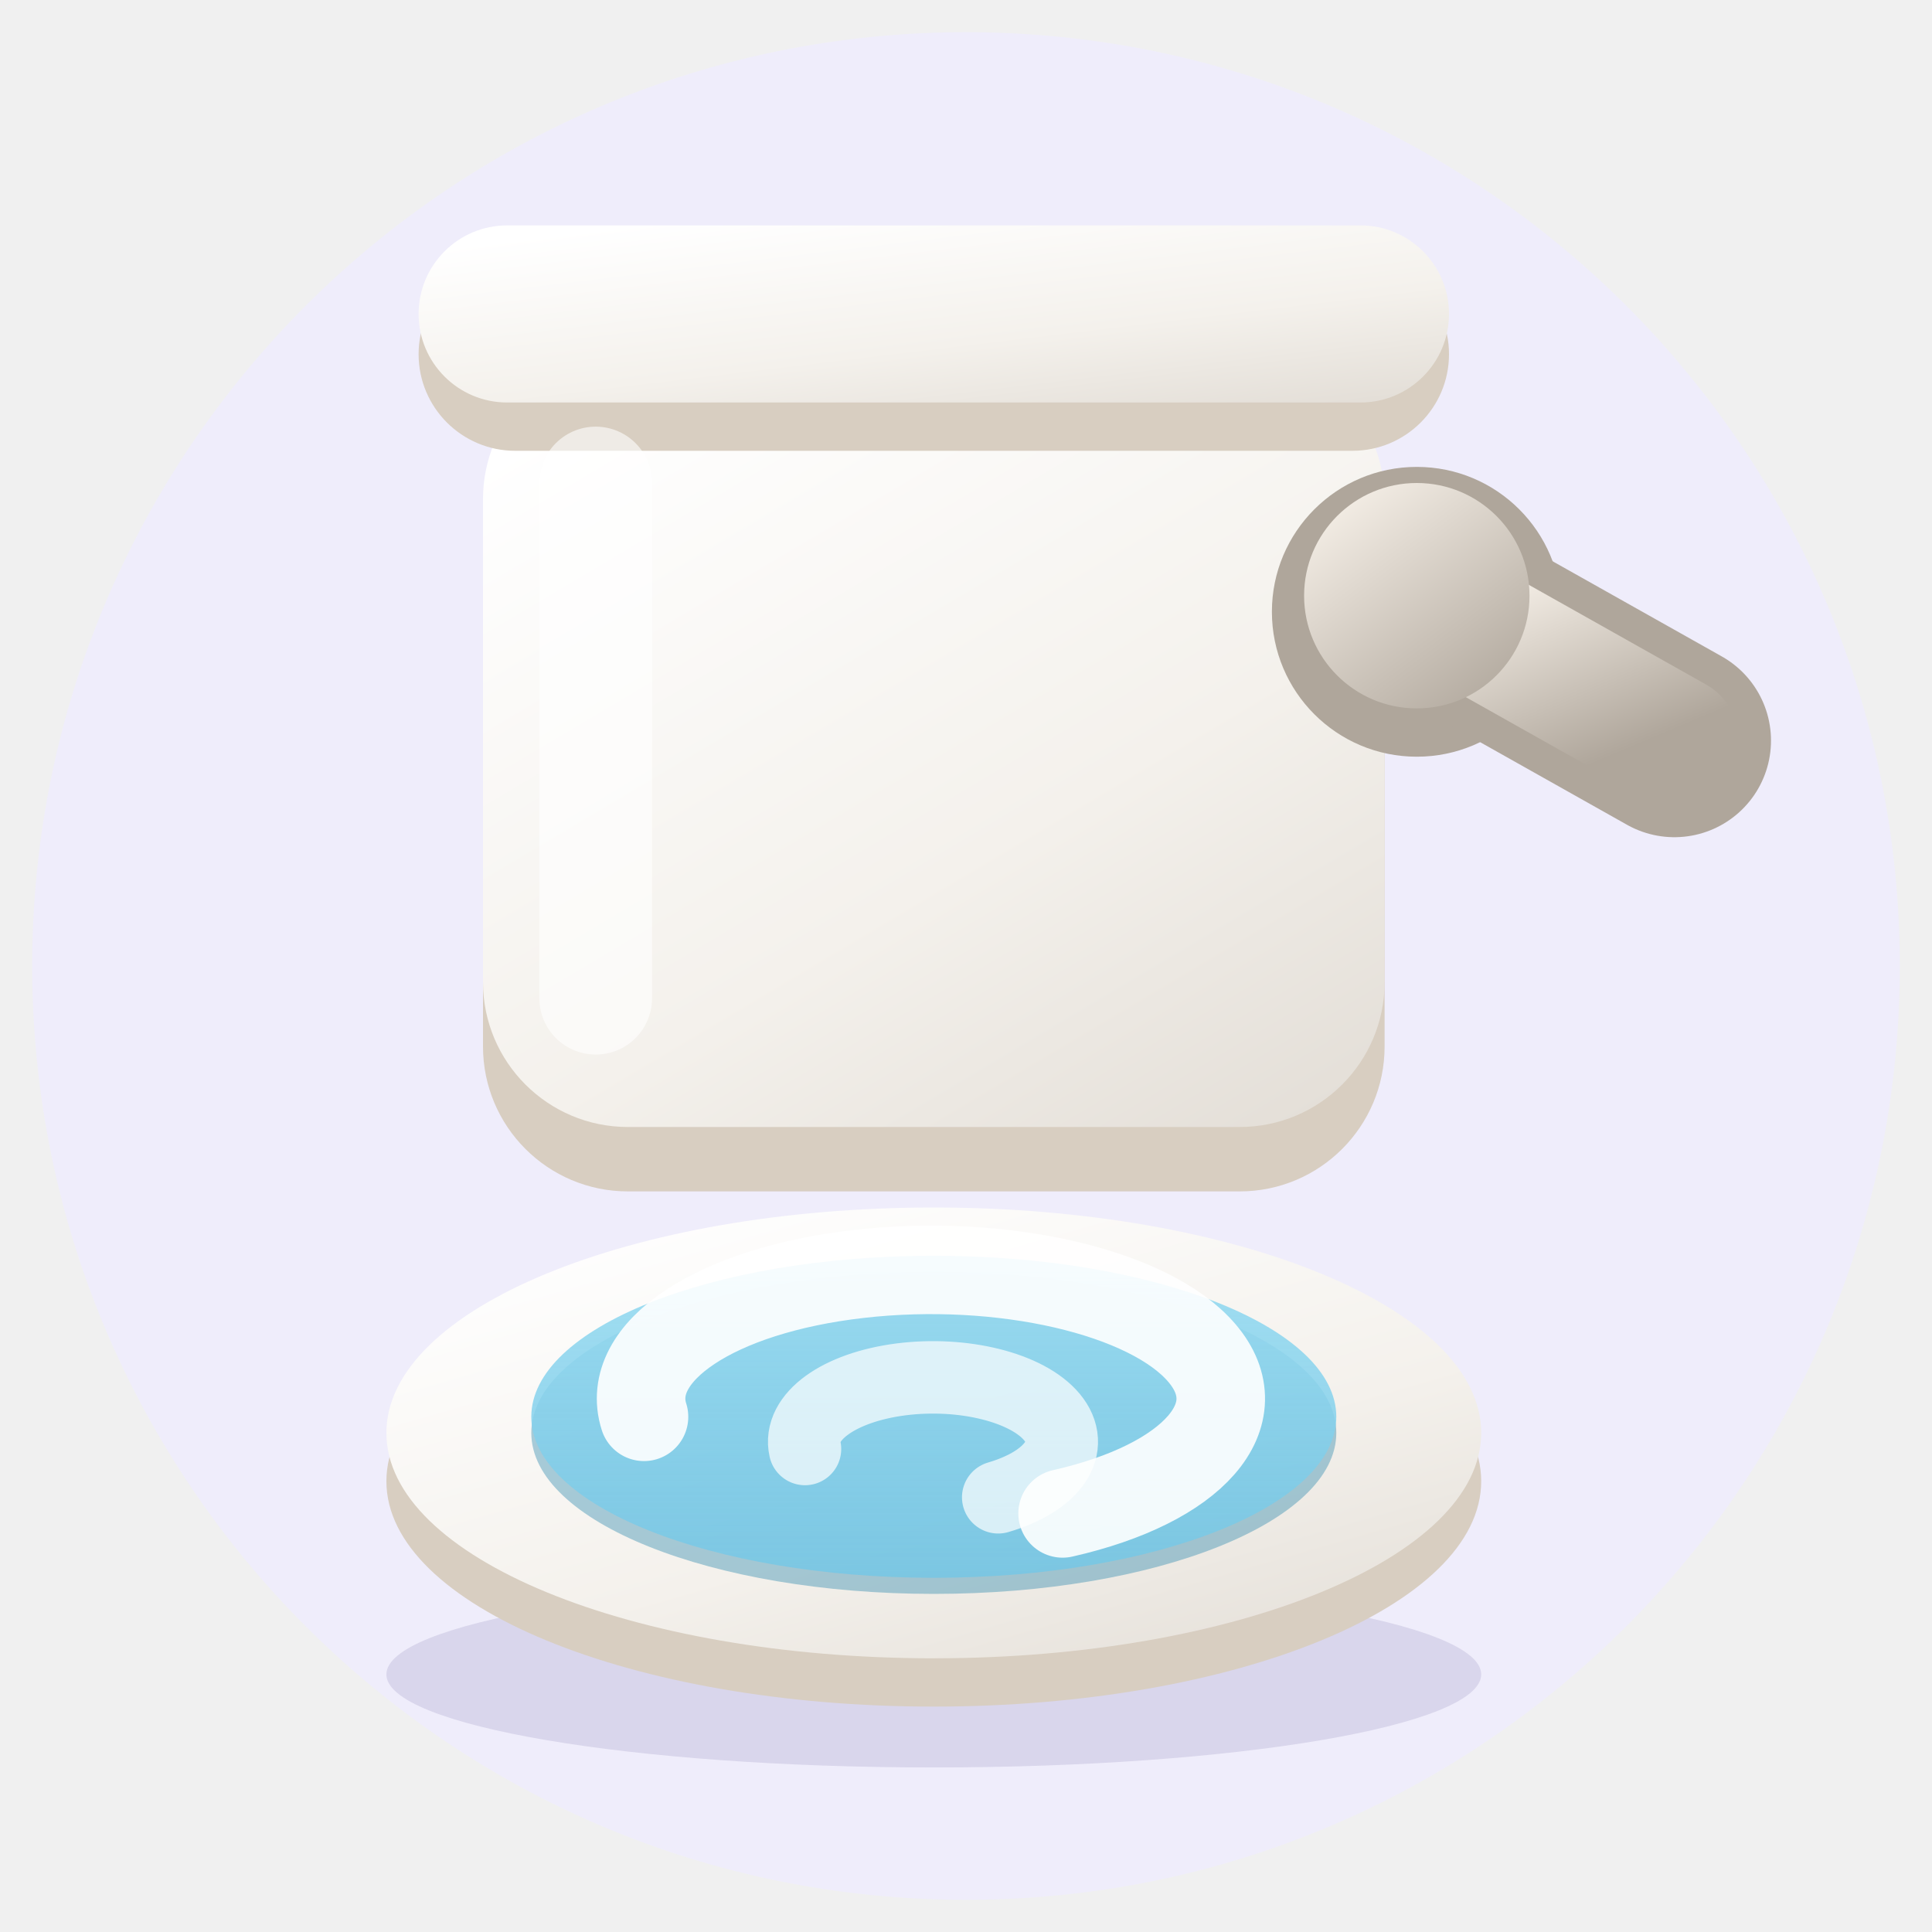
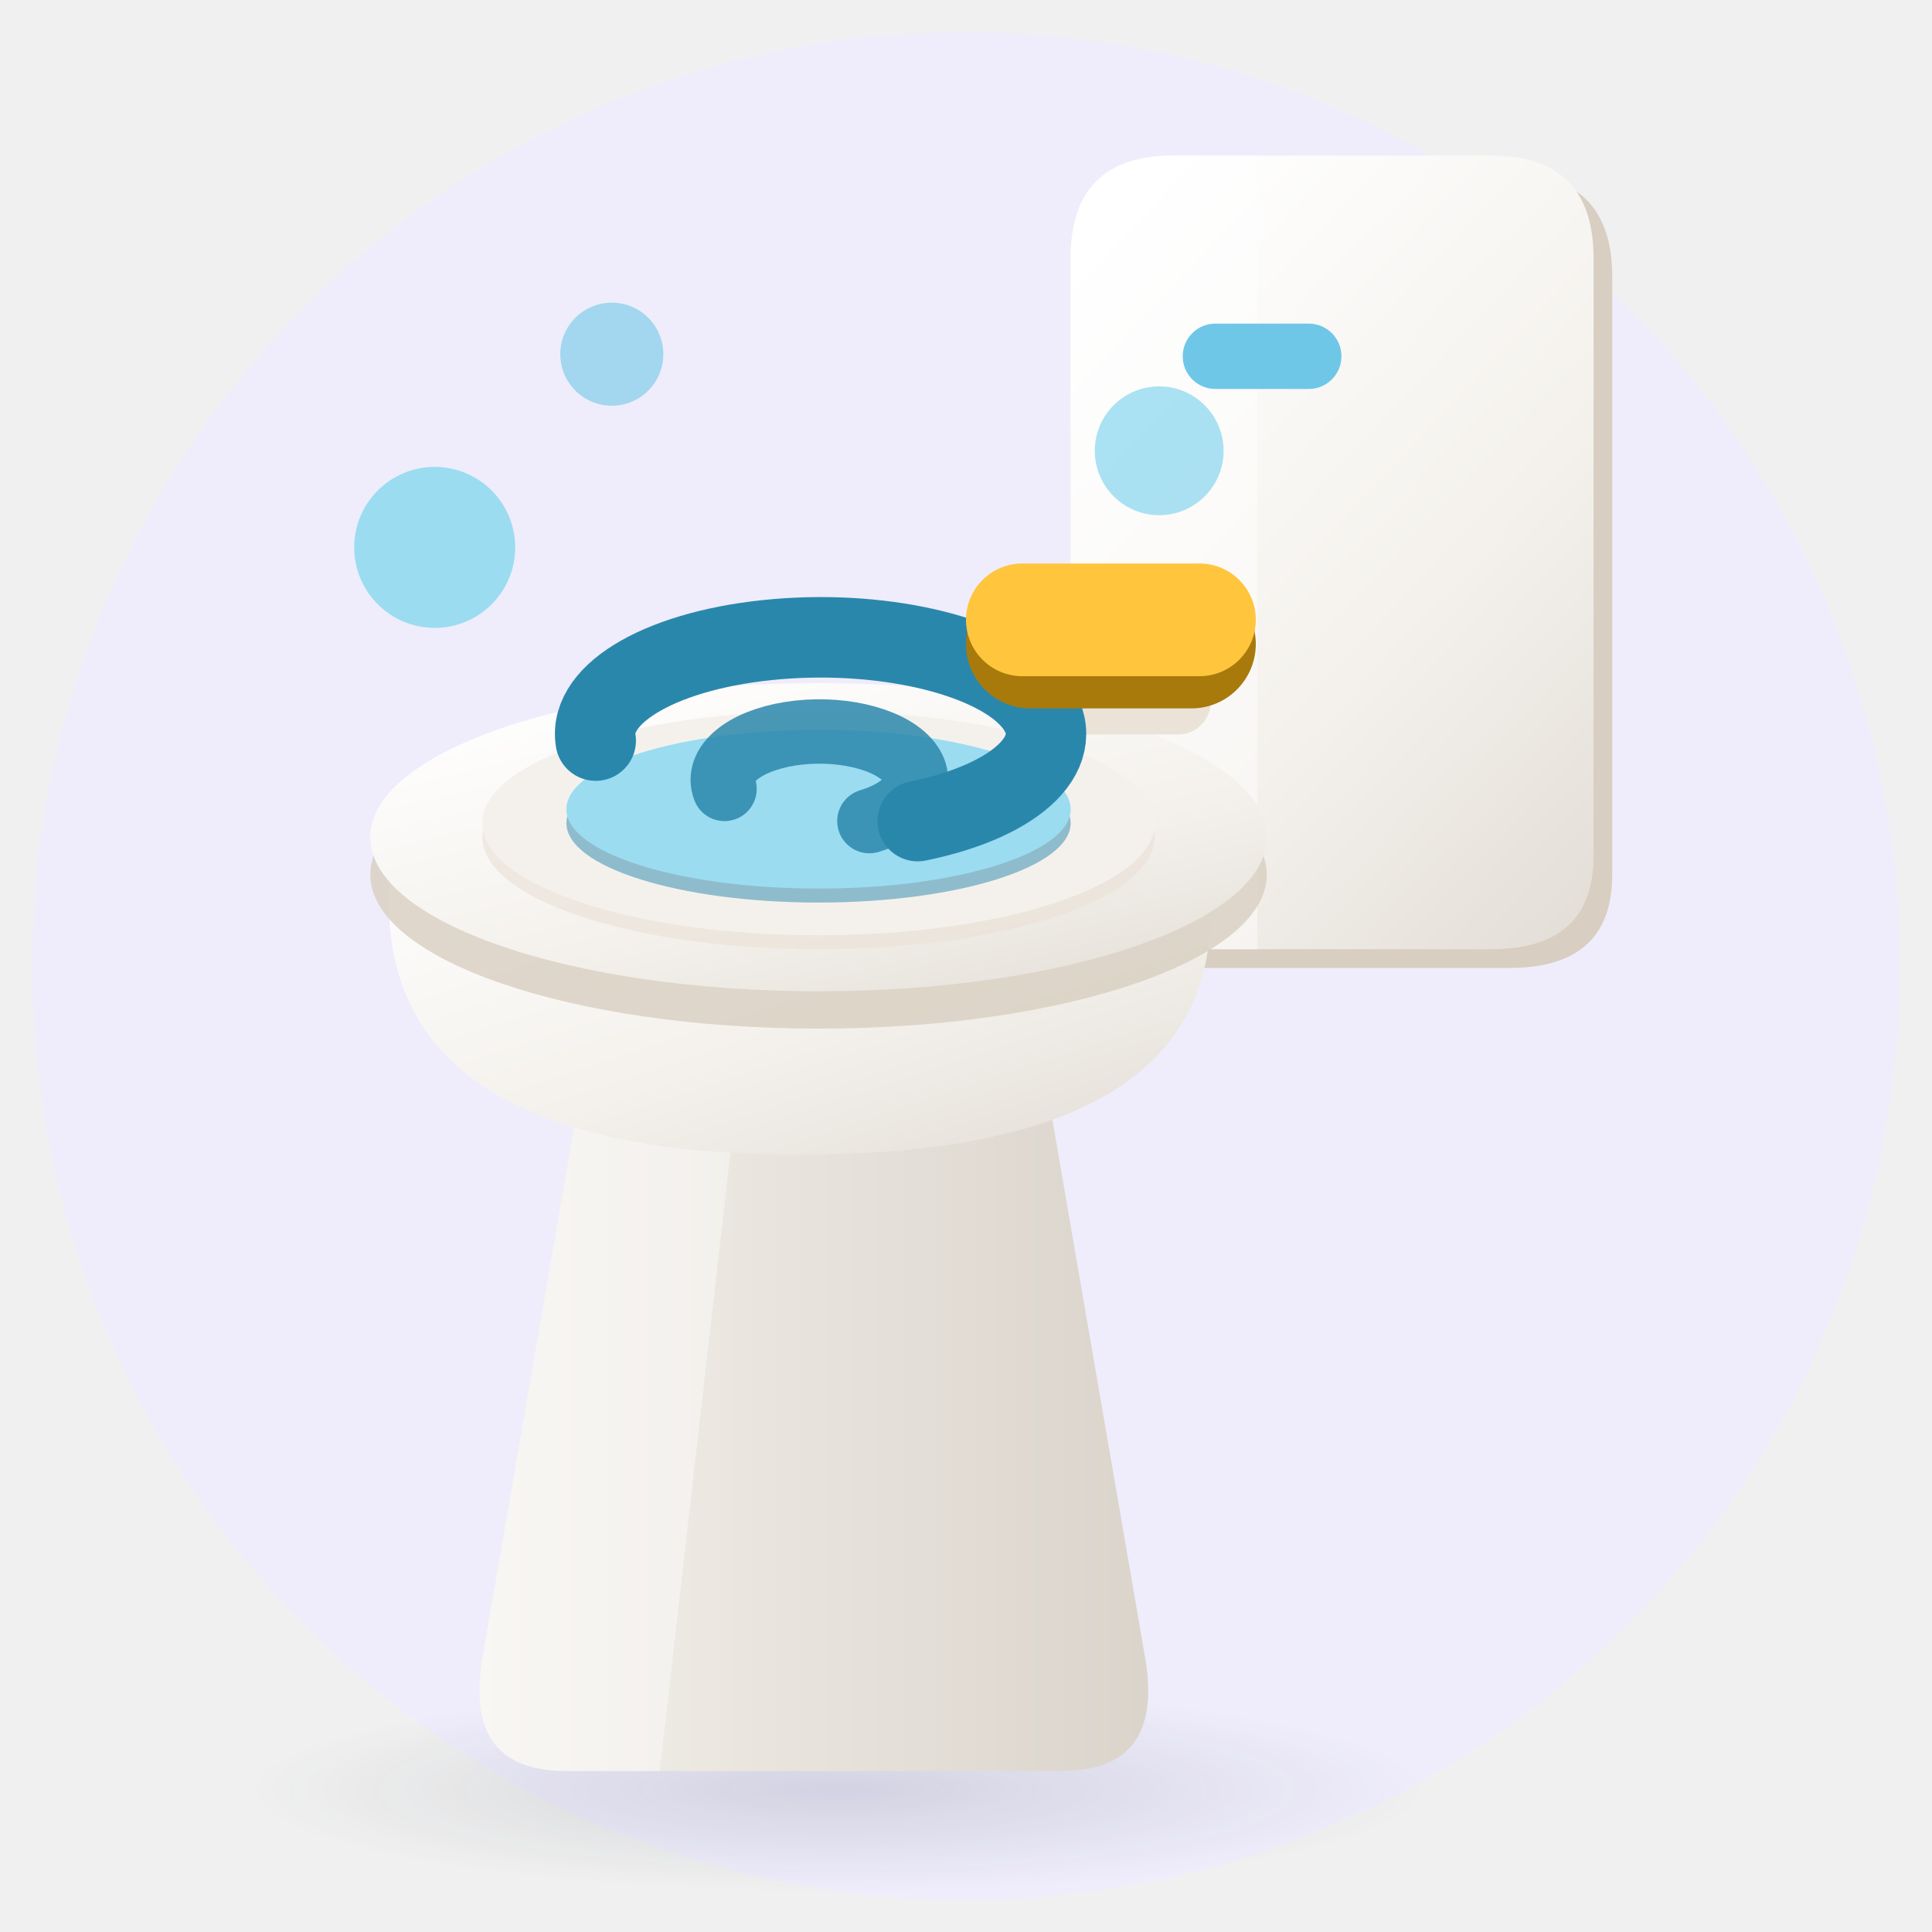
<svg xmlns="http://www.w3.org/2000/svg" viewBox="0 0 120 120" width="120" height="120">
  <defs>
-     <linearGradient id="metalGrad" x1="0.15" y1="0" x2="0.9" y2="1">
-       <stop offset="0" stop-color="#F7F1E9" />
-       <stop offset="1" stop-color="#AFA69B" />
-     </linearGradient>
    <linearGradient id="porcelainGrad" x1="0.2" y1="0" x2="0.9" y2="1">
      <stop offset="0" stop-color="#FFFFFF" />
      <stop offset="0.6" stop-color="#F4F1EC" />
      <stop offset="1" stop-color="#E4DFD8" />
    </linearGradient>
-     <linearGradient id="waterStream" x1="0" y1="0" x2="0" y2="1">
-       <stop offset="0" stop-color="#9BDCF1" stop-opacity="0.95" />
-       <stop offset="1" stop-color="#6FC7E8" stop-opacity="0.75" />
+     <linearGradient id="porcelainSide" x1="0" y1="0" x2="1" y2="0">
+       <stop offset="0" stop-color="#F4F1EC" />
+       <stop offset="1" stop-color="#DAD4CB" />
    </linearGradient>
+     <radialGradient id="softShadow" cx="0.5" cy="0.5" r="0.5">
+       <stop offset="0" stop-color="#243047" stop-opacity="0.14" />
+       <stop offset="1" stop-color="#243047" stop-opacity="0" />
+     </radialGradient>
  </defs>
  <g id="quiz-flush">
    <circle cx="60" cy="60" r="58" fill="#EFEDFB" />
-     <ellipse cx="58" cy="104" rx="34" ry="5.78" fill="#453B85" opacity="0.13" />
-     <ellipse cx="58" cy="92" rx="34" ry="14" fill="#D8CEC1" />
-     <ellipse cx="58" cy="89" rx="34" ry="14" fill="url(#porcelainGrad)" />
-     <ellipse cx="58" cy="89" rx="25" ry="10" fill="#2A87AC" opacity="0.4" />
-     <ellipse cx="58" cy="88" rx="25" ry="10" fill="url(#waterStream)" />
-     <path d="M 58 88 m -18 0 a 18 8 0 1 1 26 6" fill="none" stroke="#FFFFFF" stroke-width="5.5" stroke-linecap="round" opacity="0.9" />
-     <path d="M 58 90 m -8 0 a 8 4 0 1 1 12 3" fill="none" stroke="#FFFFFF" stroke-width="4.5" stroke-linecap="round" opacity="0.7" />
-     <rect x="30" y="26" width="56" height="48" rx="9" fill="#D8CEC1" />
-     <rect x="30" y="22" width="56" height="48" rx="9" fill="url(#porcelainGrad)" />
-     <rect x="26" y="16" width="64" height="12" rx="6" fill="#D8CEC1" />
-     <rect x="26" y="14" width="64" height="11" rx="5.5" fill="url(#porcelainGrad)" />
-     <path d="M 37 30 v 32" stroke="#FFFFFF" stroke-width="7" stroke-linecap="round" fill="none" opacity="0.6" />
-     <circle cx="88" cy="38" r="9" fill="#AFA69B" />
-     <path d="M 88 37 L 104 46" stroke="#AFA69B" stroke-width="12" stroke-linecap="round" fill="none" />
-     <path d="M 88 37 L 104 46" stroke="url(#metalGrad)" stroke-width="8" stroke-linecap="round" fill="none" />
-     <circle cx="88" cy="37" r="7" fill="url(#metalGrad)" />
+     <g transform="translate(52 110) scale(0.29)">
+       <ellipse cx="0" cy="4" rx="126" ry="22" fill="url(#softShadow)" />
+       <path d="M -58 0 q -22 0 -18 -24 l 20 -116 h 102 l 20 116 q 4 24 -18 24 Z" fill="url(#porcelainSide)" />
+       <path d="M -58 0 q -22 0 -18 -24 l 20 -116 h 34 l -16 140 Z" fill="#FFFFFF" opacity="0.4" />
+       <path d="M 54 -320 q 0 -22 22 -22 h 68 q 22 0 22 22 v 128 q 0 20 -22 20 h -68 q -22 0 -22 -20 Z" fill="#D8CEC1" />
+       <path d="M 50 -324 q 0 -22 22 -22 h 68 q 22 0 22 22 v 128 q 0 20 -22 20 h -68 q -22 0 -22 -20 Z" fill="url(#porcelainGrad)" />
+       <path d="M 50 -324 q 0 -22 22 -22 h 18 v 170 h -18 q -22 0 -22 -20 Z" fill="#FFFFFF" opacity="0.45" />
+       <rect x="74" y="-310" width="34" height="14" rx="7" fill="#6FC7E8" />
+       <path d="M -96 -186 q 0 -28 32 -28 h 112 q 32 0 32 30 q 0 52 -88 52 q -88 0 -88 -54 Z" fill="url(#porcelainGrad)" />
+       <ellipse cx="-4" cy="-192" rx="96" ry="33" fill="#D8CEC1" opacity="0.8" />
+       <ellipse cx="-4" cy="-200" rx="96" ry="33" fill="url(#porcelainGrad)" />
+       <ellipse cx="-4" cy="-200" rx="72" ry="24" fill="#EBE3D8" opacity="0.7" />
+       <ellipse cx="-4" cy="-203" rx="72" ry="24" fill="#F4F1EC" />
+       <ellipse cx="-4" cy="-203" rx="54" ry="17" fill="#2A87AC" opacity="0.5" />
+       <ellipse cx="-4" cy="-206" rx="54" ry="17" fill="#9BDCF1" />
+       <rect x="34" y="-236" width="46" height="14" rx="7" fill="#EBE3D8" />
+     </g>
+     <path d="M 51 46 m -14 0 a 14 6 0 1 1 20 5" fill="none" stroke="#2A87AC" stroke-width="5" stroke-linecap="round" />
+     <path d="M 51 49 m -6 0 a 6 3 0 1 1 9 2" fill="none" stroke="#2A87AC" stroke-width="4" stroke-linecap="round" opacity="0.85" />
+     <circle cx="27" cy="34" r="5" fill="#9BDCF1" />
+     <circle cx="72" cy="28" r="4" fill="#9BDCF1" opacity="0.85" />
+     <circle cx="38" cy="22" r="3.2" fill="#6FC7E8" opacity="0.6" />
+     <rect x="60" y="36" width="18" height="8" rx="4" fill="#A87A0C" />
+     <rect x="60" y="35" width="18" height="7" rx="3.5" fill="#FFC53D" />
  </g>
</svg>
